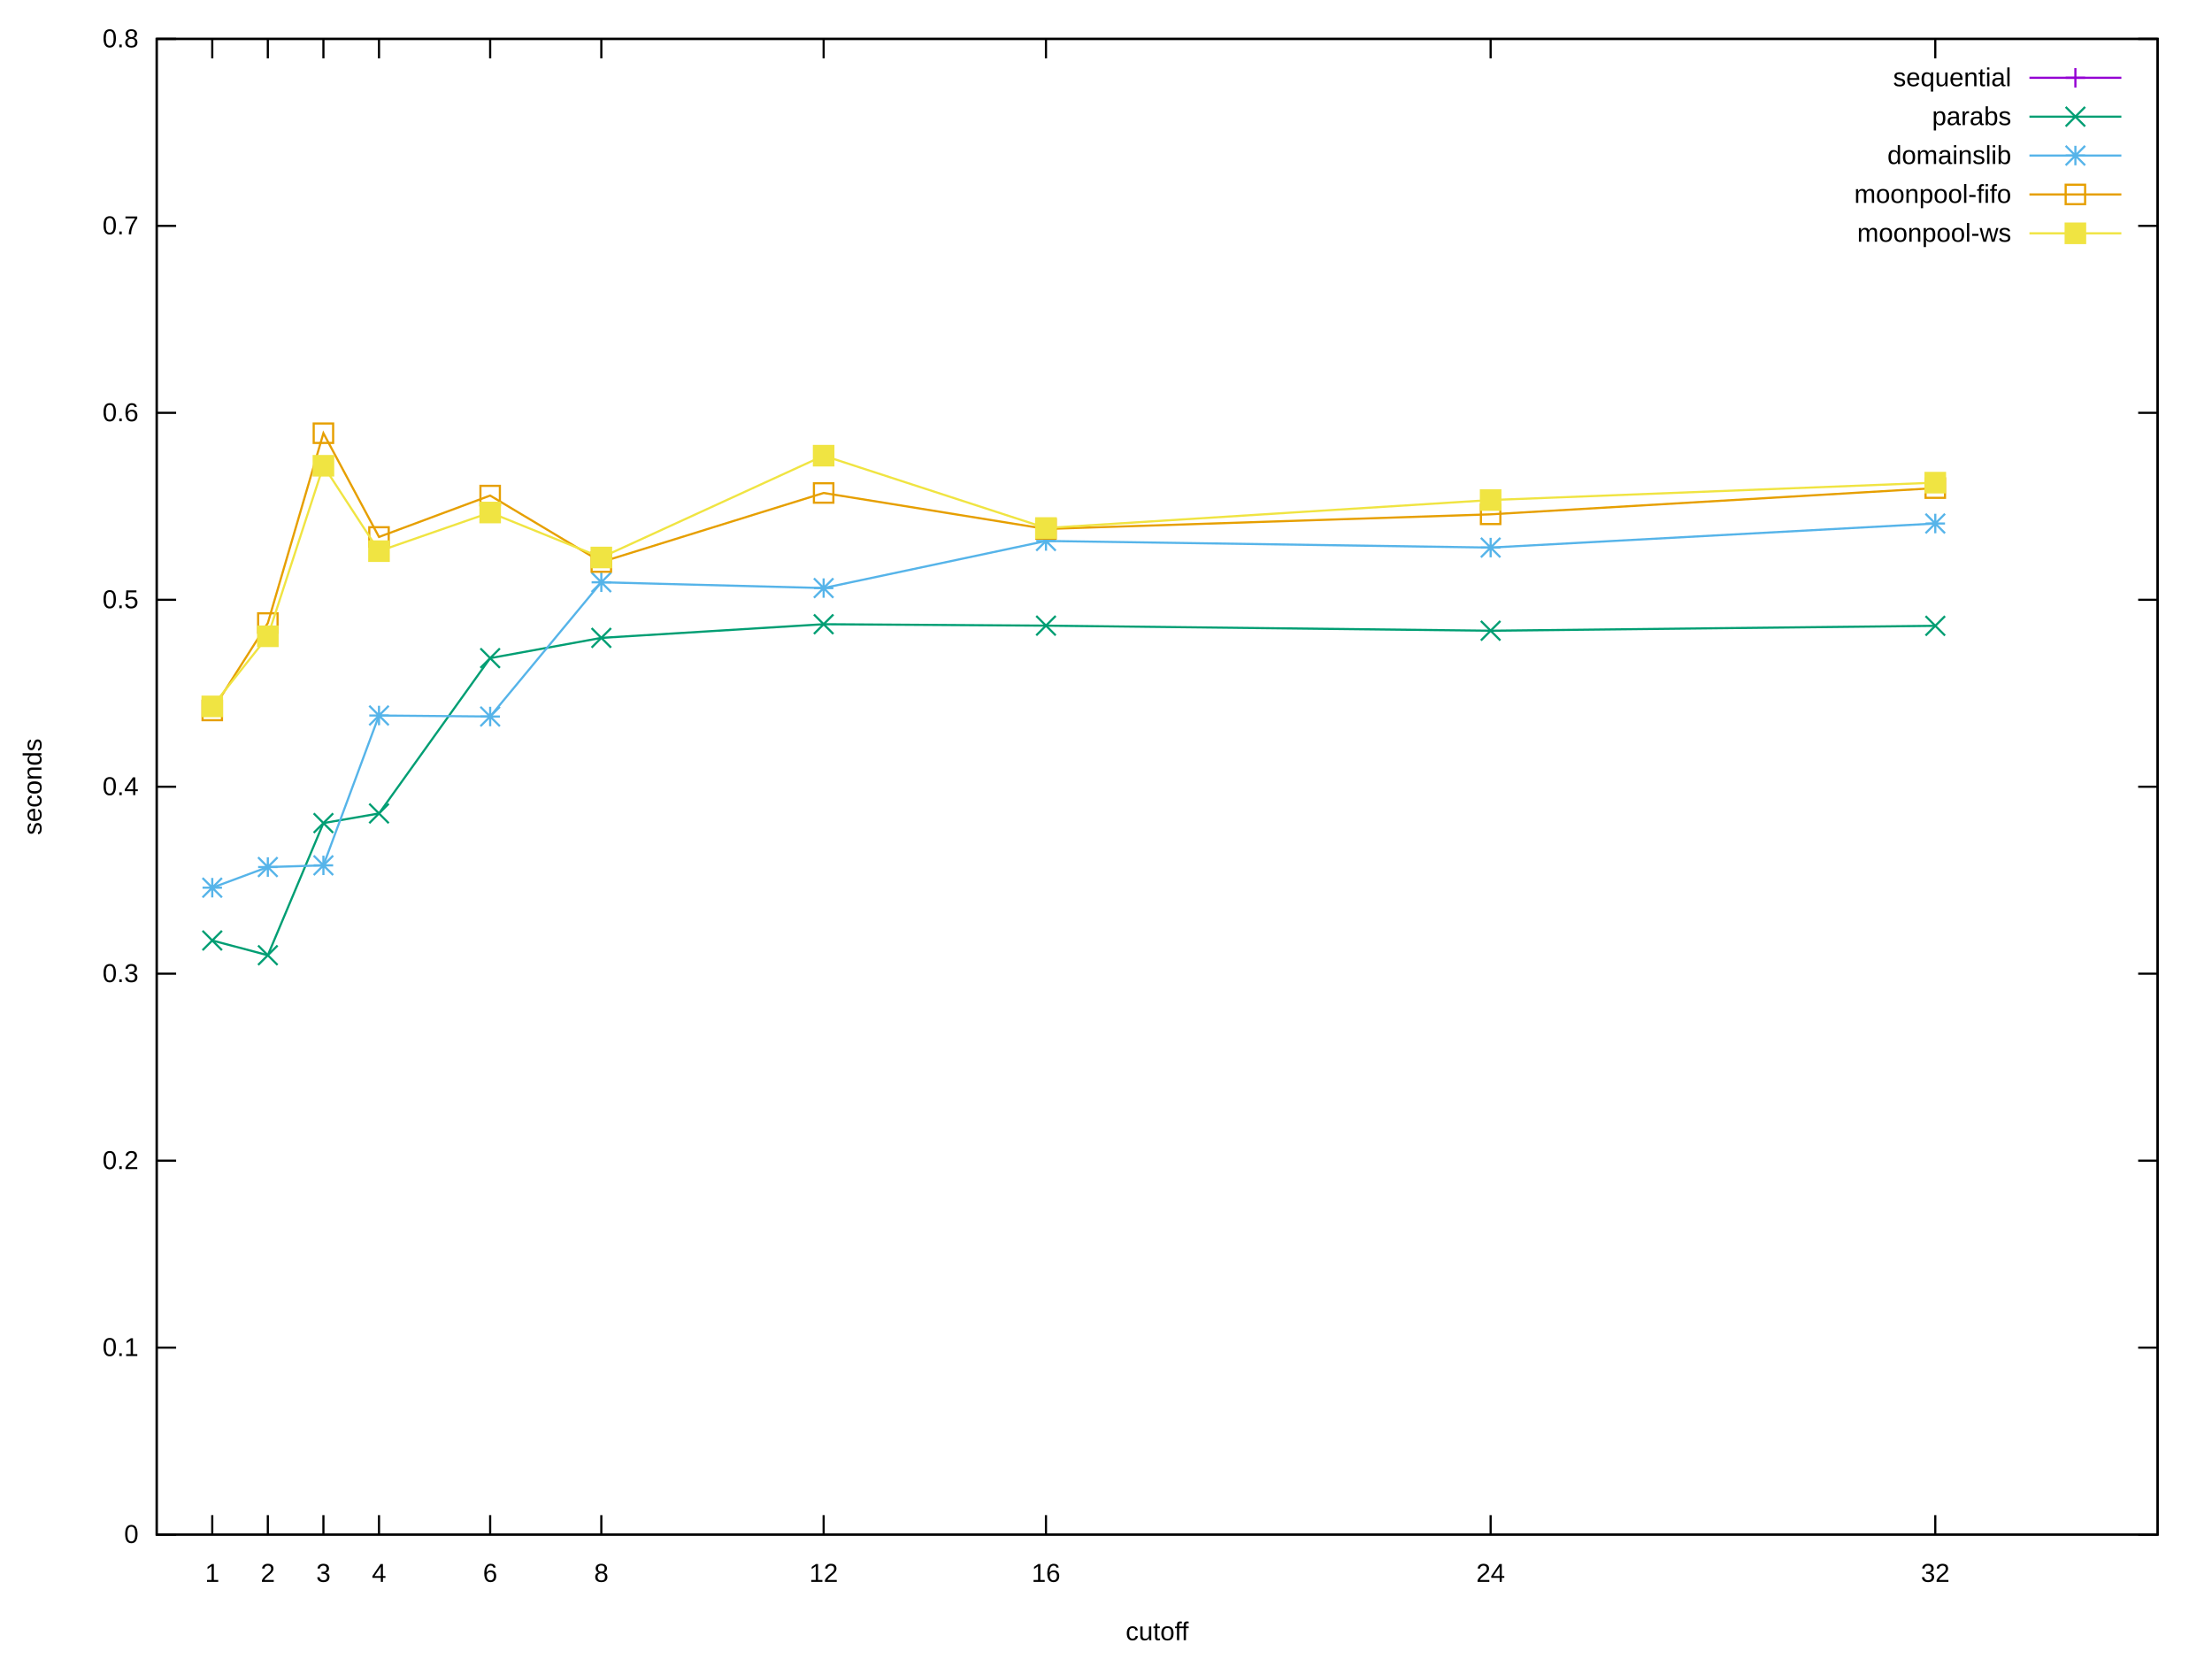
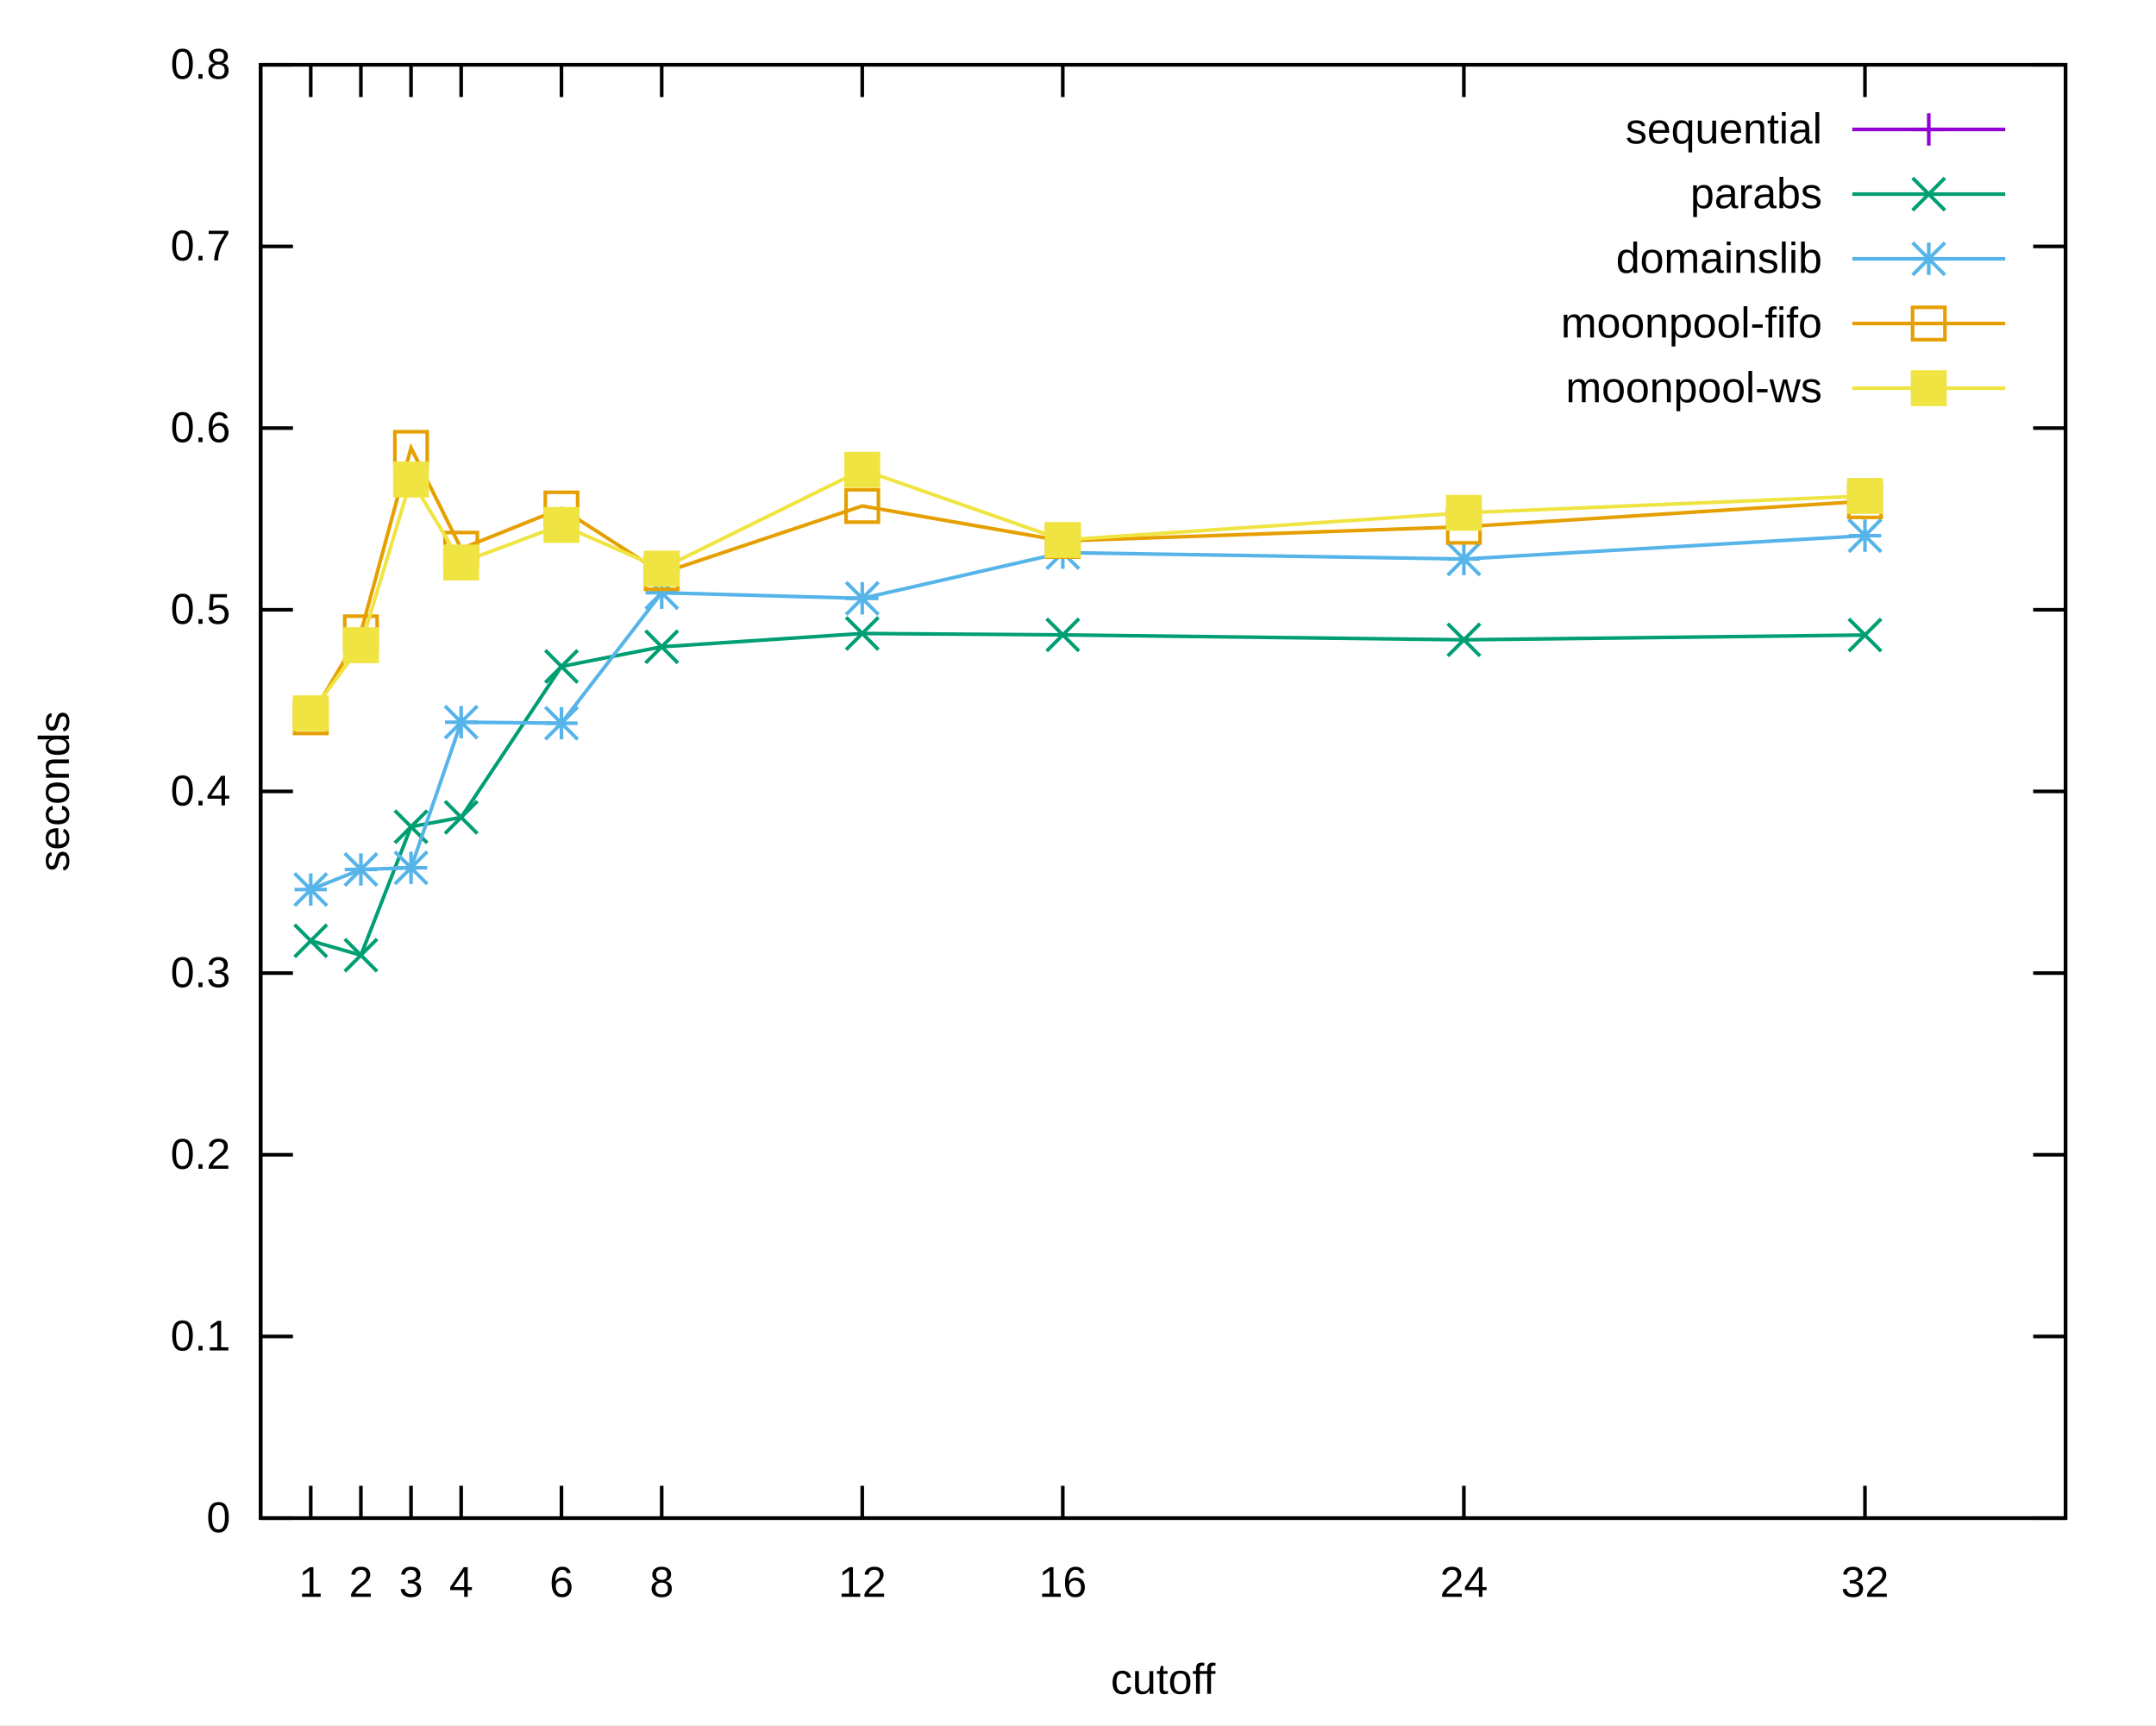
- <svg xmlns="http://www.w3.org/2000/svg" xmlns:xlink="http://www.w3.org/1999/xlink" viewBox="0 0 1024 768">
+ <svg xmlns="http://www.w3.org/2000/svg" xmlns:xlink="http://www.w3.org/1999/xlink" viewBox="0 0 600 480">
  <g id="gnuplot_canvas">
-     <rect x="0" y="0" width="1024" height="768" fill="#ffffff" />
+     <rect x="0" y="0" width="600" height="480" fill="#ffffff" />
    <defs>
      <circle id="gpDot" r="0.5" stroke-width="0.5" stroke="currentColor" />
      <path id="gpPt0" stroke-width="0.222" stroke="currentColor" d="M-1,0 h2 M0,-1 v2" />
      <path id="gpPt1" stroke-width="0.222" stroke="currentColor" d="M-1,-1 L1,1 M1,-1 L-1,1" />
      <path id="gpPt2" stroke-width="0.222" stroke="currentColor" d="M-1,0 L1,0 M0,-1 L0,1 M-1,-1 L1,1 M-1,1 L1,-1" />
      <rect id="gpPt3" stroke-width="0.222" stroke="currentColor" x="-1" y="-1" width="2" height="2" />
      <rect id="gpPt4" stroke-width="0.222" stroke="currentColor" fill="currentColor" x="-1" y="-1" width="2" height="2" />
      <circle id="gpPt5" stroke-width="0.222" stroke="currentColor" cx="0" cy="0" r="1" />
      <use xlink:href="#gpPt5" id="gpPt6" fill="currentColor" stroke="none" />
      <path id="gpPt7" stroke-width="0.222" stroke="currentColor" d="M0,-1.33 L-1.33,0.67 L1.33,0.67 z" />
      <use xlink:href="#gpPt7" id="gpPt8" fill="currentColor" stroke="none" />
      <use xlink:href="#gpPt7" id="gpPt9" stroke="currentColor" transform="rotate(180)" />
      <use xlink:href="#gpPt9" id="gpPt10" fill="currentColor" stroke="none" />
      <use xlink:href="#gpPt3" id="gpPt11" stroke="currentColor" transform="rotate(45)" />
      <use xlink:href="#gpPt11" id="gpPt12" fill="currentColor" stroke="none" />
      <path id="gpPt13" stroke-width="0.222" stroke="currentColor" d="M0,1.330 L1.265,0.411 L0.782,-1.067 L-0.782,-1.076 L-1.265,0.411 z" />
      <use xlink:href="#gpPt13" id="gpPt14" fill="currentColor" stroke="none" />
      <filter id="textbox" filterUnits="objectBoundingBox" x="0" y="0" height="1" width="1">
        <feFlood flood-color="#FFFFFF" flood-opacity="1" result="bgnd" />
        <feComposite in="SourceGraphic" in2="bgnd" operator="atop" />
      </filter>
      <filter id="greybox" filterUnits="objectBoundingBox" x="0" y="0" height="1" width="1">
        <feFlood flood-color="lightgrey" flood-opacity="1" result="grey" />
        <feComposite in="SourceGraphic" in2="grey" operator="atop" />
      </filter>
    </defs>
    <g fill="none" color="#FFFFFF" stroke="currentColor" stroke-width="1.00" stroke-linecap="butt" stroke-linejoin="miter">
</g>
    <g fill="none" color="black" stroke="currentColor" stroke-width="1.00" stroke-linecap="butt" stroke-linejoin="miter">
-       <path stroke="black" d="M72.53,710.40 L81.53,710.40 M998.82,710.40 L989.82,710.40  " />
-       <g transform="translate(64.14,714.30)" stroke="none" fill="black" font-family="Arial" font-size="12.00" text-anchor="end">
+       <path stroke="black" d="M72.53,422.40 L81.53,422.40 M574.82,422.40 L565.82,422.40  " />
+       <g transform="translate(64.14,426.30)" stroke="none" fill="black" font-family="Arial" font-size="12.00" text-anchor="end">
        <text>
          <tspan font-family="Arial"> 0</tspan>
        </text>
      </g>
    </g>
    <g fill="none" color="black" stroke="currentColor" stroke-width="1.00" stroke-linecap="butt" stroke-linejoin="miter">
-       <path stroke="black" d="M72.53,623.85 L81.53,623.85 M998.82,623.85 L989.82,623.85  " />
-       <g transform="translate(64.14,627.75)" stroke="none" fill="black" font-family="Arial" font-size="12.00" text-anchor="end">
+       <path stroke="black" d="M72.53,371.85 L81.53,371.85 M574.82,371.85 L565.82,371.85  " />
+       <g transform="translate(64.14,375.75)" stroke="none" fill="black" font-family="Arial" font-size="12.00" text-anchor="end">
        <text>
          <tspan font-family="Arial"> 0.1</tspan>
        </text>
      </g>
    </g>
    <g fill="none" color="black" stroke="currentColor" stroke-width="1.00" stroke-linecap="butt" stroke-linejoin="miter">
-       <path stroke="black" d="M72.53,537.30 L81.53,537.30 M998.82,537.30 L989.82,537.30  " />
-       <g transform="translate(64.14,541.20)" stroke="none" fill="black" font-family="Arial" font-size="12.00" text-anchor="end">
+       <path stroke="black" d="M72.53,321.30 L81.53,321.30 M574.82,321.30 L565.82,321.30  " />
+       <g transform="translate(64.14,325.20)" stroke="none" fill="black" font-family="Arial" font-size="12.00" text-anchor="end">
        <text>
          <tspan font-family="Arial"> 0.2</tspan>
        </text>
      </g>
    </g>
    <g fill="none" color="black" stroke="currentColor" stroke-width="1.00" stroke-linecap="butt" stroke-linejoin="miter">
-       <path stroke="black" d="M72.53,450.75 L81.53,450.75 M998.82,450.75 L989.82,450.75  " />
-       <g transform="translate(64.14,454.65)" stroke="none" fill="black" font-family="Arial" font-size="12.00" text-anchor="end">
+       <path stroke="black" d="M72.53,270.75 L81.53,270.75 M574.82,270.75 L565.82,270.75  " />
+       <g transform="translate(64.14,274.65)" stroke="none" fill="black" font-family="Arial" font-size="12.00" text-anchor="end">
        <text>
          <tspan font-family="Arial"> 0.3</tspan>
        </text>
      </g>
    </g>
    <g fill="none" color="black" stroke="currentColor" stroke-width="1.00" stroke-linecap="butt" stroke-linejoin="miter">
-       <path stroke="black" d="M72.53,364.20 L81.53,364.20 M998.82,364.20 L989.82,364.20  " />
-       <g transform="translate(64.14,368.10)" stroke="none" fill="black" font-family="Arial" font-size="12.00" text-anchor="end">
+       <path stroke="black" d="M72.53,220.20 L81.53,220.20 M574.82,220.20 L565.82,220.20  " />
+       <g transform="translate(64.14,224.10)" stroke="none" fill="black" font-family="Arial" font-size="12.00" text-anchor="end">
        <text>
          <tspan font-family="Arial"> 0.4</tspan>
        </text>
      </g>
    </g>
    <g fill="none" color="black" stroke="currentColor" stroke-width="1.00" stroke-linecap="butt" stroke-linejoin="miter">
-       <path stroke="black" d="M72.53,277.66 L81.53,277.66 M998.82,277.66 L989.82,277.66  " />
-       <g transform="translate(64.14,281.56)" stroke="none" fill="black" font-family="Arial" font-size="12.00" text-anchor="end">
+       <path stroke="black" d="M72.53,169.66 L81.53,169.66 M574.82,169.66 L565.82,169.66  " />
+       <g transform="translate(64.14,173.56)" stroke="none" fill="black" font-family="Arial" font-size="12.00" text-anchor="end">
        <text>
          <tspan font-family="Arial"> 0.5</tspan>
        </text>
      </g>
    </g>
    <g fill="none" color="black" stroke="currentColor" stroke-width="1.00" stroke-linecap="butt" stroke-linejoin="miter">
-       <path stroke="black" d="M72.53,191.11 L81.53,191.11 M998.82,191.11 L989.82,191.11  " />
-       <g transform="translate(64.14,195.01)" stroke="none" fill="black" font-family="Arial" font-size="12.00" text-anchor="end">
+       <path stroke="black" d="M72.53,119.11 L81.53,119.11 M574.82,119.11 L565.82,119.11  " />
+       <g transform="translate(64.14,123.01)" stroke="none" fill="black" font-family="Arial" font-size="12.00" text-anchor="end">
        <text>
          <tspan font-family="Arial"> 0.6</tspan>
        </text>
      </g>
    </g>
    <g fill="none" color="black" stroke="currentColor" stroke-width="1.00" stroke-linecap="butt" stroke-linejoin="miter">
-       <path stroke="black" d="M72.53,104.56 L81.53,104.56 M998.82,104.56 L989.82,104.56  " />
-       <g transform="translate(64.14,108.46)" stroke="none" fill="black" font-family="Arial" font-size="12.00" text-anchor="end">
+       <path stroke="black" d="M72.53,68.56 L81.53,68.56 M574.82,68.56 L565.82,68.56  " />
+       <g transform="translate(64.14,72.46)" stroke="none" fill="black" font-family="Arial" font-size="12.00" text-anchor="end">
        <text>
          <tspan font-family="Arial"> 0.7</tspan>
        </text>
      </g>
    </g>
    <g fill="none" color="black" stroke="currentColor" stroke-width="1.00" stroke-linecap="butt" stroke-linejoin="miter">
-       <path stroke="black" d="M72.53,18.01 L81.53,18.01 M998.82,18.01 L989.82,18.01  " />
+       <path stroke="black" d="M72.53,18.01 L81.53,18.01 M574.82,18.01 L565.82,18.01  " />
      <g transform="translate(64.14,21.91)" stroke="none" fill="black" font-family="Arial" font-size="12.00" text-anchor="end">
        <text>
          <tspan font-family="Arial"> 0.8</tspan>
        </text>
      </g>
    </g>
    <g fill="none" color="black" stroke="currentColor" stroke-width="1.00" stroke-linecap="butt" stroke-linejoin="miter">
-       <path stroke="black" d="M98.26,710.40 L98.26,701.40 M98.26,18.01 L98.26,27.01  " />
-       <g transform="translate(98.26,732.30)" stroke="none" fill="black" font-family="Arial" font-size="12.00" text-anchor="middle">
+       <path stroke="black" d="M86.48,422.40 L86.48,413.40 M86.48,18.01 L86.48,27.01  " />
+       <g transform="translate(86.48,444.30)" stroke="none" fill="black" font-family="Arial" font-size="12.00" text-anchor="middle">
        <text>
          <tspan font-family="Arial"> 1</tspan>
        </text>
      </g>
    </g>
    <g fill="none" color="black" stroke="currentColor" stroke-width="1.00" stroke-linecap="butt" stroke-linejoin="miter">
-       <path stroke="black" d="M123.99,710.40 L123.99,701.40 M123.99,18.01 L123.99,27.01  " />
-       <g transform="translate(123.99,732.30)" stroke="none" fill="black" font-family="Arial" font-size="12.00" text-anchor="middle">
+       <path stroke="black" d="M100.44,422.40 L100.44,413.40 M100.44,18.01 L100.44,27.01  " />
+       <g transform="translate(100.44,444.30)" stroke="none" fill="black" font-family="Arial" font-size="12.00" text-anchor="middle">
        <text>
          <tspan font-family="Arial"> 2</tspan>
        </text>
      </g>
    </g>
    <g fill="none" color="black" stroke="currentColor" stroke-width="1.00" stroke-linecap="butt" stroke-linejoin="miter">
-       <path stroke="black" d="M149.72,710.40 L149.72,701.40 M149.72,18.01 L149.72,27.01  " />
-       <g transform="translate(149.72,732.30)" stroke="none" fill="black" font-family="Arial" font-size="12.00" text-anchor="middle">
+       <path stroke="black" d="M114.39,422.40 L114.39,413.40 M114.39,18.01 L114.39,27.01  " />
+       <g transform="translate(114.39,444.30)" stroke="none" fill="black" font-family="Arial" font-size="12.00" text-anchor="middle">
        <text>
          <tspan font-family="Arial"> 3</tspan>
        </text>
      </g>
    </g>
    <g fill="none" color="black" stroke="currentColor" stroke-width="1.00" stroke-linecap="butt" stroke-linejoin="miter">
-       <path stroke="black" d="M175.45,710.40 L175.45,701.40 M175.45,18.01 L175.45,27.01  " />
-       <g transform="translate(175.45,732.30)" stroke="none" fill="black" font-family="Arial" font-size="12.00" text-anchor="middle">
+       <path stroke="black" d="M128.34,422.40 L128.34,413.40 M128.34,18.01 L128.34,27.01  " />
+       <g transform="translate(128.34,444.30)" stroke="none" fill="black" font-family="Arial" font-size="12.00" text-anchor="middle">
        <text>
          <tspan font-family="Arial"> 4</tspan>
        </text>
      </g>
    </g>
    <g fill="none" color="black" stroke="currentColor" stroke-width="1.00" stroke-linecap="butt" stroke-linejoin="miter">
-       <path stroke="black" d="M226.91,710.40 L226.91,701.40 M226.91,18.01 L226.91,27.01  " />
-       <g transform="translate(226.91,732.30)" stroke="none" fill="black" font-family="Arial" font-size="12.00" text-anchor="middle">
+       <path stroke="black" d="M156.25,422.40 L156.25,413.40 M156.25,18.01 L156.25,27.01  " />
+       <g transform="translate(156.25,444.30)" stroke="none" fill="black" font-family="Arial" font-size="12.00" text-anchor="middle">
        <text>
          <tspan font-family="Arial"> 6</tspan>
        </text>
      </g>
    </g>
    <g fill="none" color="black" stroke="currentColor" stroke-width="1.00" stroke-linecap="butt" stroke-linejoin="miter">
-       <path stroke="black" d="M278.37,710.40 L278.37,701.40 M278.37,18.01 L278.37,27.01  " />
-       <g transform="translate(278.37,732.30)" stroke="none" fill="black" font-family="Arial" font-size="12.00" text-anchor="middle">
+       <path stroke="black" d="M184.15,422.40 L184.15,413.40 M184.15,18.01 L184.15,27.01  " />
+       <g transform="translate(184.15,444.30)" stroke="none" fill="black" font-family="Arial" font-size="12.00" text-anchor="middle">
        <text>
          <tspan font-family="Arial"> 8</tspan>
        </text>
      </g>
    </g>
    <g fill="none" color="black" stroke="currentColor" stroke-width="1.00" stroke-linecap="butt" stroke-linejoin="miter">
-       <path stroke="black" d="M381.29,710.40 L381.29,701.40 M381.29,18.01 L381.29,27.01  " />
-       <g transform="translate(381.29,732.30)" stroke="none" fill="black" font-family="Arial" font-size="12.00" text-anchor="middle">
+       <path stroke="black" d="M239.96,422.40 L239.96,413.40 M239.96,18.01 L239.96,27.01  " />
+       <g transform="translate(239.96,444.30)" stroke="none" fill="black" font-family="Arial" font-size="12.00" text-anchor="middle">
        <text>
          <tspan font-family="Arial"> 12</tspan>
        </text>
      </g>
    </g>
    <g fill="none" color="black" stroke="currentColor" stroke-width="1.00" stroke-linecap="butt" stroke-linejoin="miter">
-       <path stroke="black" d="M484.21,710.40 L484.21,701.40 M484.21,18.01 L484.21,27.01  " />
-       <g transform="translate(484.21,732.30)" stroke="none" fill="black" font-family="Arial" font-size="12.00" text-anchor="middle">
+       <path stroke="black" d="M295.77,422.40 L295.77,413.40 M295.77,18.01 L295.77,27.01  " />
+       <g transform="translate(295.77,444.30)" stroke="none" fill="black" font-family="Arial" font-size="12.00" text-anchor="middle">
        <text>
          <tspan font-family="Arial"> 16</tspan>
        </text>
      </g>
    </g>
    <g fill="none" color="black" stroke="currentColor" stroke-width="1.00" stroke-linecap="butt" stroke-linejoin="miter">
-       <path stroke="black" d="M690.06,710.40 L690.06,701.40 M690.06,18.01 L690.06,27.01  " />
-       <g transform="translate(690.06,732.30)" stroke="none" fill="black" font-family="Arial" font-size="12.00" text-anchor="middle">
+       <path stroke="black" d="M407.39,422.40 L407.39,413.40 M407.39,18.01 L407.39,27.01  " />
+       <g transform="translate(407.39,444.30)" stroke="none" fill="black" font-family="Arial" font-size="12.00" text-anchor="middle">
        <text>
          <tspan font-family="Arial"> 24</tspan>
        </text>
      </g>
    </g>
    <g fill="none" color="black" stroke="currentColor" stroke-width="1.00" stroke-linecap="butt" stroke-linejoin="miter">
-       <path stroke="black" d="M895.90,710.40 L895.90,701.40 M895.90,18.01 L895.90,27.01  " />
-       <g transform="translate(895.90,732.30)" stroke="none" fill="black" font-family="Arial" font-size="12.00" text-anchor="middle">
+       <path stroke="black" d="M519.01,422.40 L519.01,413.40 M519.01,18.01 L519.01,27.01  " />
+       <g transform="translate(519.01,444.30)" stroke="none" fill="black" font-family="Arial" font-size="12.00" text-anchor="middle">
        <text>
          <tspan font-family="Arial"> 32</tspan>
        </text>
      </g>
    </g>
    <g fill="none" color="black" stroke="currentColor" stroke-width="1.00" stroke-linecap="butt" stroke-linejoin="miter">
</g>
    <g fill="none" color="black" stroke="currentColor" stroke-width="1.00" stroke-linecap="butt" stroke-linejoin="miter">
-       <path stroke="black" d="M72.53,18.01 L72.53,710.40 L998.82,710.40 L998.82,18.01 L72.53,18.01 Z  " />
+       <path stroke="black" d="M72.53,18.01 L72.53,422.40 L574.82,422.40 L574.82,18.01 L72.53,18.01 Z  " />
    </g>
    <g fill="none" color="black" stroke="currentColor" stroke-width="1.00" stroke-linecap="butt" stroke-linejoin="miter">
</g>
    <g id="gnuplot_plot_1">
      <g fill="none" color="black" stroke="currentColor" stroke-width="1.00" stroke-linecap="butt" stroke-linejoin="miter">
-         <g transform="translate(931.09,39.91)" stroke="none" fill="black" font-family="Arial" font-size="12.00" text-anchor="end">
+         <g transform="translate(507.09,39.91)" stroke="none" fill="black" font-family="Arial" font-size="12.00" text-anchor="end">
          <text>
            <tspan font-family="Arial">sequential</tspan>
          </text>
        </g>
      </g>
      <g fill="none" color="black" stroke="currentColor" stroke-width="1.00" stroke-linecap="butt" stroke-linejoin="miter">
-         <path stroke="rgb(148,   0, 211)" d="M939.48,36.01 L982.04,36.01  " />
-         <use xlink:href="#gpPt0" transform="translate(960.76,36.01) scale(4.50)" color="rgb(148,   0, 211)" />
+         <path stroke="rgb(148,   0, 211)" d="M515.48,36.01 L558.04,36.01  " />
+         <use xlink:href="#gpPt0" transform="translate(536.76,36.01) scale(4.50)" color="rgb(148,   0, 211)" />
      </g>
    </g>
    <g id="gnuplot_plot_2">
      <g fill="none" color="black" stroke="currentColor" stroke-width="1.00" stroke-linecap="butt" stroke-linejoin="miter">
-         <g transform="translate(931.09,57.91)" stroke="none" fill="black" font-family="Arial" font-size="12.00" text-anchor="end">
+         <g transform="translate(507.09,57.91)" stroke="none" fill="black" font-family="Arial" font-size="12.00" text-anchor="end">
          <text>
            <tspan font-family="Arial">parabs</tspan>
          </text>
        </g>
      </g>
      <g fill="none" color="black" stroke="currentColor" stroke-width="1.00" stroke-linecap="butt" stroke-linejoin="miter">
-         <path stroke="rgb(  0, 158, 115)" d="M939.48,54.01 L982.04,54.01 M98.26,435.38 L123.99,442.21 L149.72,381.03 L175.45,376.57 L226.91,304.67 L278.37,295.29   L381.29,288.97 L484.21,289.63 L690.06,291.98 L895.90,289.71  " />
-         <use xlink:href="#gpPt1" transform="translate(98.26,435.38) scale(4.50)" color="rgb(  0, 158, 115)" />
-         <use xlink:href="#gpPt1" transform="translate(123.99,442.21) scale(4.50)" color="rgb(  0, 158, 115)" />
-         <use xlink:href="#gpPt1" transform="translate(149.72,381.03) scale(4.50)" color="rgb(  0, 158, 115)" />
-         <use xlink:href="#gpPt1" transform="translate(175.45,376.57) scale(4.50)" color="rgb(  0, 158, 115)" />
-         <use xlink:href="#gpPt1" transform="translate(226.91,304.67) scale(4.50)" color="rgb(  0, 158, 115)" />
-         <use xlink:href="#gpPt1" transform="translate(278.37,295.29) scale(4.50)" color="rgb(  0, 158, 115)" />
-         <use xlink:href="#gpPt1" transform="translate(381.29,288.97) scale(4.50)" color="rgb(  0, 158, 115)" />
-         <use xlink:href="#gpPt1" transform="translate(484.21,289.63) scale(4.50)" color="rgb(  0, 158, 115)" />
-         <use xlink:href="#gpPt1" transform="translate(690.06,291.98) scale(4.50)" color="rgb(  0, 158, 115)" />
-         <use xlink:href="#gpPt1" transform="translate(895.90,289.71) scale(4.50)" color="rgb(  0, 158, 115)" />
-         <use xlink:href="#gpPt1" transform="translate(960.76,54.01) scale(4.50)" color="rgb(  0, 158, 115)" />
+         <path stroke="rgb(  0, 158, 115)" d="M515.48,54.01 L558.04,54.01 M86.48,261.77 L100.44,265.77 L114.39,230.03 L128.34,227.42 L156.25,185.43 L184.15,179.96   L239.96,176.26 L295.77,176.65 L407.39,178.02 L519.01,176.69  " />
+         <use xlink:href="#gpPt1" transform="translate(86.48,261.77) scale(4.50)" color="rgb(  0, 158, 115)" />
+         <use xlink:href="#gpPt1" transform="translate(100.44,265.77) scale(4.50)" color="rgb(  0, 158, 115)" />
+         <use xlink:href="#gpPt1" transform="translate(114.39,230.03) scale(4.50)" color="rgb(  0, 158, 115)" />
+         <use xlink:href="#gpPt1" transform="translate(128.34,227.42) scale(4.50)" color="rgb(  0, 158, 115)" />
+         <use xlink:href="#gpPt1" transform="translate(156.25,185.43) scale(4.50)" color="rgb(  0, 158, 115)" />
+         <use xlink:href="#gpPt1" transform="translate(184.15,179.96) scale(4.50)" color="rgb(  0, 158, 115)" />
+         <use xlink:href="#gpPt1" transform="translate(239.96,176.26) scale(4.50)" color="rgb(  0, 158, 115)" />
+         <use xlink:href="#gpPt1" transform="translate(295.77,176.65) scale(4.50)" color="rgb(  0, 158, 115)" />
+         <use xlink:href="#gpPt1" transform="translate(407.39,178.02) scale(4.50)" color="rgb(  0, 158, 115)" />
+         <use xlink:href="#gpPt1" transform="translate(519.01,176.69) scale(4.50)" color="rgb(  0, 158, 115)" />
+         <use xlink:href="#gpPt1" transform="translate(536.76,54.01) scale(4.50)" color="rgb(  0, 158, 115)" />
      </g>
    </g>
    <g id="gnuplot_plot_3">
      <g fill="none" color="black" stroke="currentColor" stroke-width="1.00" stroke-linecap="butt" stroke-linejoin="miter">
-         <g transform="translate(931.09,75.91)" stroke="none" fill="black" font-family="Arial" font-size="12.00" text-anchor="end">
+         <g transform="translate(507.09,75.91)" stroke="none" fill="black" font-family="Arial" font-size="12.00" text-anchor="end">
          <text>
            <tspan font-family="Arial">domainslib</tspan>
          </text>
        </g>
      </g>
      <g fill="none" color="black" stroke="currentColor" stroke-width="1.00" stroke-linecap="butt" stroke-linejoin="miter">
-         <path stroke="rgb( 86, 180, 233)" d="M939.48,72.01 L982.04,72.01 M98.26,410.94 L123.99,401.38 L149.72,400.60 L175.45,331.23 L226.91,331.70 L278.37,269.55   L381.29,272.23 L484.21,250.43 L690.06,253.49 L895.90,242.35  " />
-         <use xlink:href="#gpPt2" transform="translate(98.26,410.94) scale(4.50)" color="rgb( 86, 180, 233)" />
-         <use xlink:href="#gpPt2" transform="translate(123.99,401.38) scale(4.50)" color="rgb( 86, 180, 233)" />
-         <use xlink:href="#gpPt2" transform="translate(149.72,400.60) scale(4.50)" color="rgb( 86, 180, 233)" />
-         <use xlink:href="#gpPt2" transform="translate(175.45,331.23) scale(4.50)" color="rgb( 86, 180, 233)" />
-         <use xlink:href="#gpPt2" transform="translate(226.91,331.70) scale(4.50)" color="rgb( 86, 180, 233)" />
-         <use xlink:href="#gpPt2" transform="translate(278.37,269.55) scale(4.50)" color="rgb( 86, 180, 233)" />
-         <use xlink:href="#gpPt2" transform="translate(381.29,272.23) scale(4.50)" color="rgb( 86, 180, 233)" />
-         <use xlink:href="#gpPt2" transform="translate(484.21,250.43) scale(4.50)" color="rgb( 86, 180, 233)" />
-         <use xlink:href="#gpPt2" transform="translate(690.06,253.49) scale(4.50)" color="rgb( 86, 180, 233)" />
-         <use xlink:href="#gpPt2" transform="translate(895.90,242.35) scale(4.50)" color="rgb( 86, 180, 233)" />
-         <use xlink:href="#gpPt2" transform="translate(960.76,72.01) scale(4.50)" color="rgb( 86, 180, 233)" />
+         <path stroke="rgb( 86, 180, 233)" d="M515.48,72.01 L558.04,72.01 M86.48,247.50 L100.44,241.92 L114.39,241.46 L128.34,200.94 L156.25,201.22 L184.15,164.92   L239.96,166.49 L295.77,153.76 L407.39,155.54 L519.01,149.04  " />
+         <use xlink:href="#gpPt2" transform="translate(86.48,247.50) scale(4.50)" color="rgb( 86, 180, 233)" />
+         <use xlink:href="#gpPt2" transform="translate(100.44,241.92) scale(4.50)" color="rgb( 86, 180, 233)" />
+         <use xlink:href="#gpPt2" transform="translate(114.39,241.46) scale(4.50)" color="rgb( 86, 180, 233)" />
+         <use xlink:href="#gpPt2" transform="translate(128.34,200.94) scale(4.50)" color="rgb( 86, 180, 233)" />
+         <use xlink:href="#gpPt2" transform="translate(156.25,201.22) scale(4.50)" color="rgb( 86, 180, 233)" />
+         <use xlink:href="#gpPt2" transform="translate(184.15,164.92) scale(4.50)" color="rgb( 86, 180, 233)" />
+         <use xlink:href="#gpPt2" transform="translate(239.96,166.49) scale(4.50)" color="rgb( 86, 180, 233)" />
+         <use xlink:href="#gpPt2" transform="translate(295.77,153.76) scale(4.50)" color="rgb( 86, 180, 233)" />
+         <use xlink:href="#gpPt2" transform="translate(407.39,155.54) scale(4.50)" color="rgb( 86, 180, 233)" />
+         <use xlink:href="#gpPt2" transform="translate(519.01,149.04) scale(4.50)" color="rgb( 86, 180, 233)" />
+         <use xlink:href="#gpPt2" transform="translate(536.76,72.01) scale(4.50)" color="rgb( 86, 180, 233)" />
      </g>
    </g>
    <g id="gnuplot_plot_4">
      <g fill="none" color="black" stroke="currentColor" stroke-width="1.00" stroke-linecap="butt" stroke-linejoin="miter">
-         <g transform="translate(931.09,93.91)" stroke="none" fill="black" font-family="Arial" font-size="12.00" text-anchor="end">
+         <g transform="translate(507.09,93.91)" stroke="none" fill="black" font-family="Arial" font-size="12.00" text-anchor="end">
          <text>
            <tspan font-family="Arial">moonpool-fifo</tspan>
          </text>
        </g>
      </g>
      <g fill="none" color="black" stroke="currentColor" stroke-width="1.00" stroke-linecap="butt" stroke-linejoin="miter">
-         <path stroke="rgb(230, 159,   0)" d="M939.48,90.01 L982.04,90.01 M98.26,328.90 L123.99,288.41 L149.72,200.55 L175.45,248.57 L226.91,229.41 L278.37,260.19   L381.29,228.21 L484.21,244.87 L690.06,238.10 L895.90,225.96  " />
-         <use xlink:href="#gpPt3" transform="translate(98.26,328.90) scale(4.50)" color="rgb(230, 159,   0)" />
-         <use xlink:href="#gpPt3" transform="translate(123.99,288.41) scale(4.50)" color="rgb(230, 159,   0)" />
-         <use xlink:href="#gpPt3" transform="translate(149.72,200.55) scale(4.50)" color="rgb(230, 159,   0)" />
-         <use xlink:href="#gpPt3" transform="translate(175.45,248.57) scale(4.50)" color="rgb(230, 159,   0)" />
-         <use xlink:href="#gpPt3" transform="translate(226.91,229.41) scale(4.50)" color="rgb(230, 159,   0)" />
-         <use xlink:href="#gpPt3" transform="translate(278.37,260.19) scale(4.50)" color="rgb(230, 159,   0)" />
-         <use xlink:href="#gpPt3" transform="translate(381.29,228.21) scale(4.50)" color="rgb(230, 159,   0)" />
-         <use xlink:href="#gpPt3" transform="translate(484.21,244.87) scale(4.50)" color="rgb(230, 159,   0)" />
-         <use xlink:href="#gpPt3" transform="translate(690.06,238.10) scale(4.50)" color="rgb(230, 159,   0)" />
-         <use xlink:href="#gpPt3" transform="translate(895.90,225.96) scale(4.50)" color="rgb(230, 159,   0)" />
-         <use xlink:href="#gpPt3" transform="translate(960.76,90.01) scale(4.50)" color="rgb(230, 159,   0)" />
+         <path stroke="rgb(230, 159,   0)" d="M515.48,90.01 L558.04,90.01 M86.48,199.58 L100.44,175.94 L114.39,124.62 L128.34,152.67 L156.25,141.48 L184.15,159.46   L239.96,140.78 L295.77,150.51 L407.39,146.55 L519.01,139.46  " />
+         <use xlink:href="#gpPt3" transform="translate(86.48,199.58) scale(4.50)" color="rgb(230, 159,   0)" />
+         <use xlink:href="#gpPt3" transform="translate(100.44,175.94) scale(4.50)" color="rgb(230, 159,   0)" />
+         <use xlink:href="#gpPt3" transform="translate(114.39,124.62) scale(4.50)" color="rgb(230, 159,   0)" />
+         <use xlink:href="#gpPt3" transform="translate(128.34,152.67) scale(4.50)" color="rgb(230, 159,   0)" />
+         <use xlink:href="#gpPt3" transform="translate(156.25,141.48) scale(4.50)" color="rgb(230, 159,   0)" />
+         <use xlink:href="#gpPt3" transform="translate(184.15,159.46) scale(4.50)" color="rgb(230, 159,   0)" />
+         <use xlink:href="#gpPt3" transform="translate(239.96,140.78) scale(4.50)" color="rgb(230, 159,   0)" />
+         <use xlink:href="#gpPt3" transform="translate(295.77,150.51) scale(4.50)" color="rgb(230, 159,   0)" />
+         <use xlink:href="#gpPt3" transform="translate(407.39,146.55) scale(4.50)" color="rgb(230, 159,   0)" />
+         <use xlink:href="#gpPt3" transform="translate(519.01,139.46) scale(4.50)" color="rgb(230, 159,   0)" />
+         <use xlink:href="#gpPt3" transform="translate(536.76,90.01) scale(4.50)" color="rgb(230, 159,   0)" />
      </g>
    </g>
    <g id="gnuplot_plot_5">
      <g fill="none" color="black" stroke="currentColor" stroke-width="1.00" stroke-linecap="butt" stroke-linejoin="miter">
-         <g transform="translate(931.09,111.91)" stroke="none" fill="black" font-family="Arial" font-size="12.00" text-anchor="end">
+         <g transform="translate(507.09,111.91)" stroke="none" fill="black" font-family="Arial" font-size="12.00" text-anchor="end">
          <text>
            <tspan font-family="Arial">moonpool-ws</tspan>
          </text>
        </g>
      </g>
      <g fill="none" color="black" stroke="currentColor" stroke-width="1.00" stroke-linecap="butt" stroke-linejoin="miter">
-         <path stroke="rgb(240, 228,  66)" d="M939.48,108.01 L982.04,108.01 M98.26,327.01 L123.99,294.55 L149.72,215.62 L175.45,255.15 L226.91,237.26 L278.37,258.08   L381.29,210.95 L484.21,244.43 L690.06,231.49 L895.90,223.43  " />
-         <use xlink:href="#gpPt4" transform="translate(98.26,327.01) scale(4.50)" color="rgb(240, 228,  66)" />
-         <use xlink:href="#gpPt4" transform="translate(123.99,294.55) scale(4.50)" color="rgb(240, 228,  66)" />
-         <use xlink:href="#gpPt4" transform="translate(149.72,215.62) scale(4.50)" color="rgb(240, 228,  66)" />
-         <use xlink:href="#gpPt4" transform="translate(175.45,255.15) scale(4.50)" color="rgb(240, 228,  66)" />
-         <use xlink:href="#gpPt4" transform="translate(226.91,237.26) scale(4.50)" color="rgb(240, 228,  66)" />
-         <use xlink:href="#gpPt4" transform="translate(278.37,258.08) scale(4.50)" color="rgb(240, 228,  66)" />
-         <use xlink:href="#gpPt4" transform="translate(381.29,210.95) scale(4.50)" color="rgb(240, 228,  66)" />
-         <use xlink:href="#gpPt4" transform="translate(484.21,244.43) scale(4.50)" color="rgb(240, 228,  66)" />
-         <use xlink:href="#gpPt4" transform="translate(690.06,231.49) scale(4.50)" color="rgb(240, 228,  66)" />
-         <use xlink:href="#gpPt4" transform="translate(895.90,223.43) scale(4.50)" color="rgb(240, 228,  66)" />
-         <use xlink:href="#gpPt4" transform="translate(960.76,108.01) scale(4.50)" color="rgb(240, 228,  66)" />
+         <path stroke="rgb(240, 228,  66)" d="M515.48,108.01 L558.04,108.01 M86.48,198.48 L100.44,179.52 L114.39,133.42 L128.34,156.51 L156.25,146.06 L184.15,158.22   L239.96,130.70 L295.77,150.25 L407.39,142.69 L519.01,137.99  " />
+         <use xlink:href="#gpPt4" transform="translate(86.48,198.48) scale(4.50)" color="rgb(240, 228,  66)" />
+         <use xlink:href="#gpPt4" transform="translate(100.44,179.52) scale(4.50)" color="rgb(240, 228,  66)" />
+         <use xlink:href="#gpPt4" transform="translate(114.39,133.42) scale(4.50)" color="rgb(240, 228,  66)" />
+         <use xlink:href="#gpPt4" transform="translate(128.34,156.51) scale(4.50)" color="rgb(240, 228,  66)" />
+         <use xlink:href="#gpPt4" transform="translate(156.25,146.06) scale(4.50)" color="rgb(240, 228,  66)" />
+         <use xlink:href="#gpPt4" transform="translate(184.15,158.22) scale(4.50)" color="rgb(240, 228,  66)" />
+         <use xlink:href="#gpPt4" transform="translate(239.96,130.70) scale(4.50)" color="rgb(240, 228,  66)" />
+         <use xlink:href="#gpPt4" transform="translate(295.77,150.25) scale(4.50)" color="rgb(240, 228,  66)" />
+         <use xlink:href="#gpPt4" transform="translate(407.39,142.69) scale(4.50)" color="rgb(240, 228,  66)" />
+         <use xlink:href="#gpPt4" transform="translate(519.01,137.99) scale(4.50)" color="rgb(240, 228,  66)" />
+         <use xlink:href="#gpPt4" transform="translate(536.76,108.01) scale(4.50)" color="rgb(240, 228,  66)" />
      </g>
    </g>
    <g fill="none" color="#FFFFFF" stroke="rgb(240, 228,  66)" stroke-width="2.00" stroke-linecap="butt" stroke-linejoin="miter">
</g>
    <g fill="none" color="black" stroke="currentColor" stroke-width="2.00" stroke-linecap="butt" stroke-linejoin="miter">
</g>
    <g fill="none" color="black" stroke="black" stroke-width="1.00" stroke-linecap="butt" stroke-linejoin="miter">
</g>
    <g fill="none" color="black" stroke="currentColor" stroke-width="1.00" stroke-linecap="butt" stroke-linejoin="miter">
-       <path stroke="black" d="M72.53,18.01 L72.53,710.40 L998.82,710.40 L998.82,18.01 L72.53,18.01 Z  " />
-       <g transform="translate(19.18,364.21) rotate(270.00)" stroke="none" fill="black" font-family="Arial" font-size="12.00" text-anchor="middle">
+       <path stroke="black" d="M72.53,18.01 L72.53,422.40 L574.82,422.40 L574.82,18.01 L72.53,18.01 Z  " />
+       <g transform="translate(19.18,220.21) rotate(270.00)" stroke="none" fill="black" font-family="Arial" font-size="12.00" text-anchor="middle">
        <text>
          <tspan font-family="Arial">seconds</tspan>
        </text>
      </g>
    </g>
    <g fill="none" color="black" stroke="currentColor" stroke-width="1.00" stroke-linecap="butt" stroke-linejoin="miter">
-       <g transform="translate(535.67,759.30)" stroke="none" fill="black" font-family="Arial" font-size="12.00" text-anchor="middle">
+       <g transform="translate(323.67,471.30)" stroke="none" fill="black" font-family="Arial" font-size="12.00" text-anchor="middle">
        <text>
          <tspan font-family="Arial">cutoff</tspan>
        </text>
      </g>
    </g>
    <g fill="none" color="black" stroke="currentColor" stroke-width="1.00" stroke-linecap="butt" stroke-linejoin="miter">
</g>
    <g fill="none" color="black" stroke="currentColor" stroke-width="1.00" stroke-linecap="butt" stroke-linejoin="miter">
</g>
  </g>
</svg>
